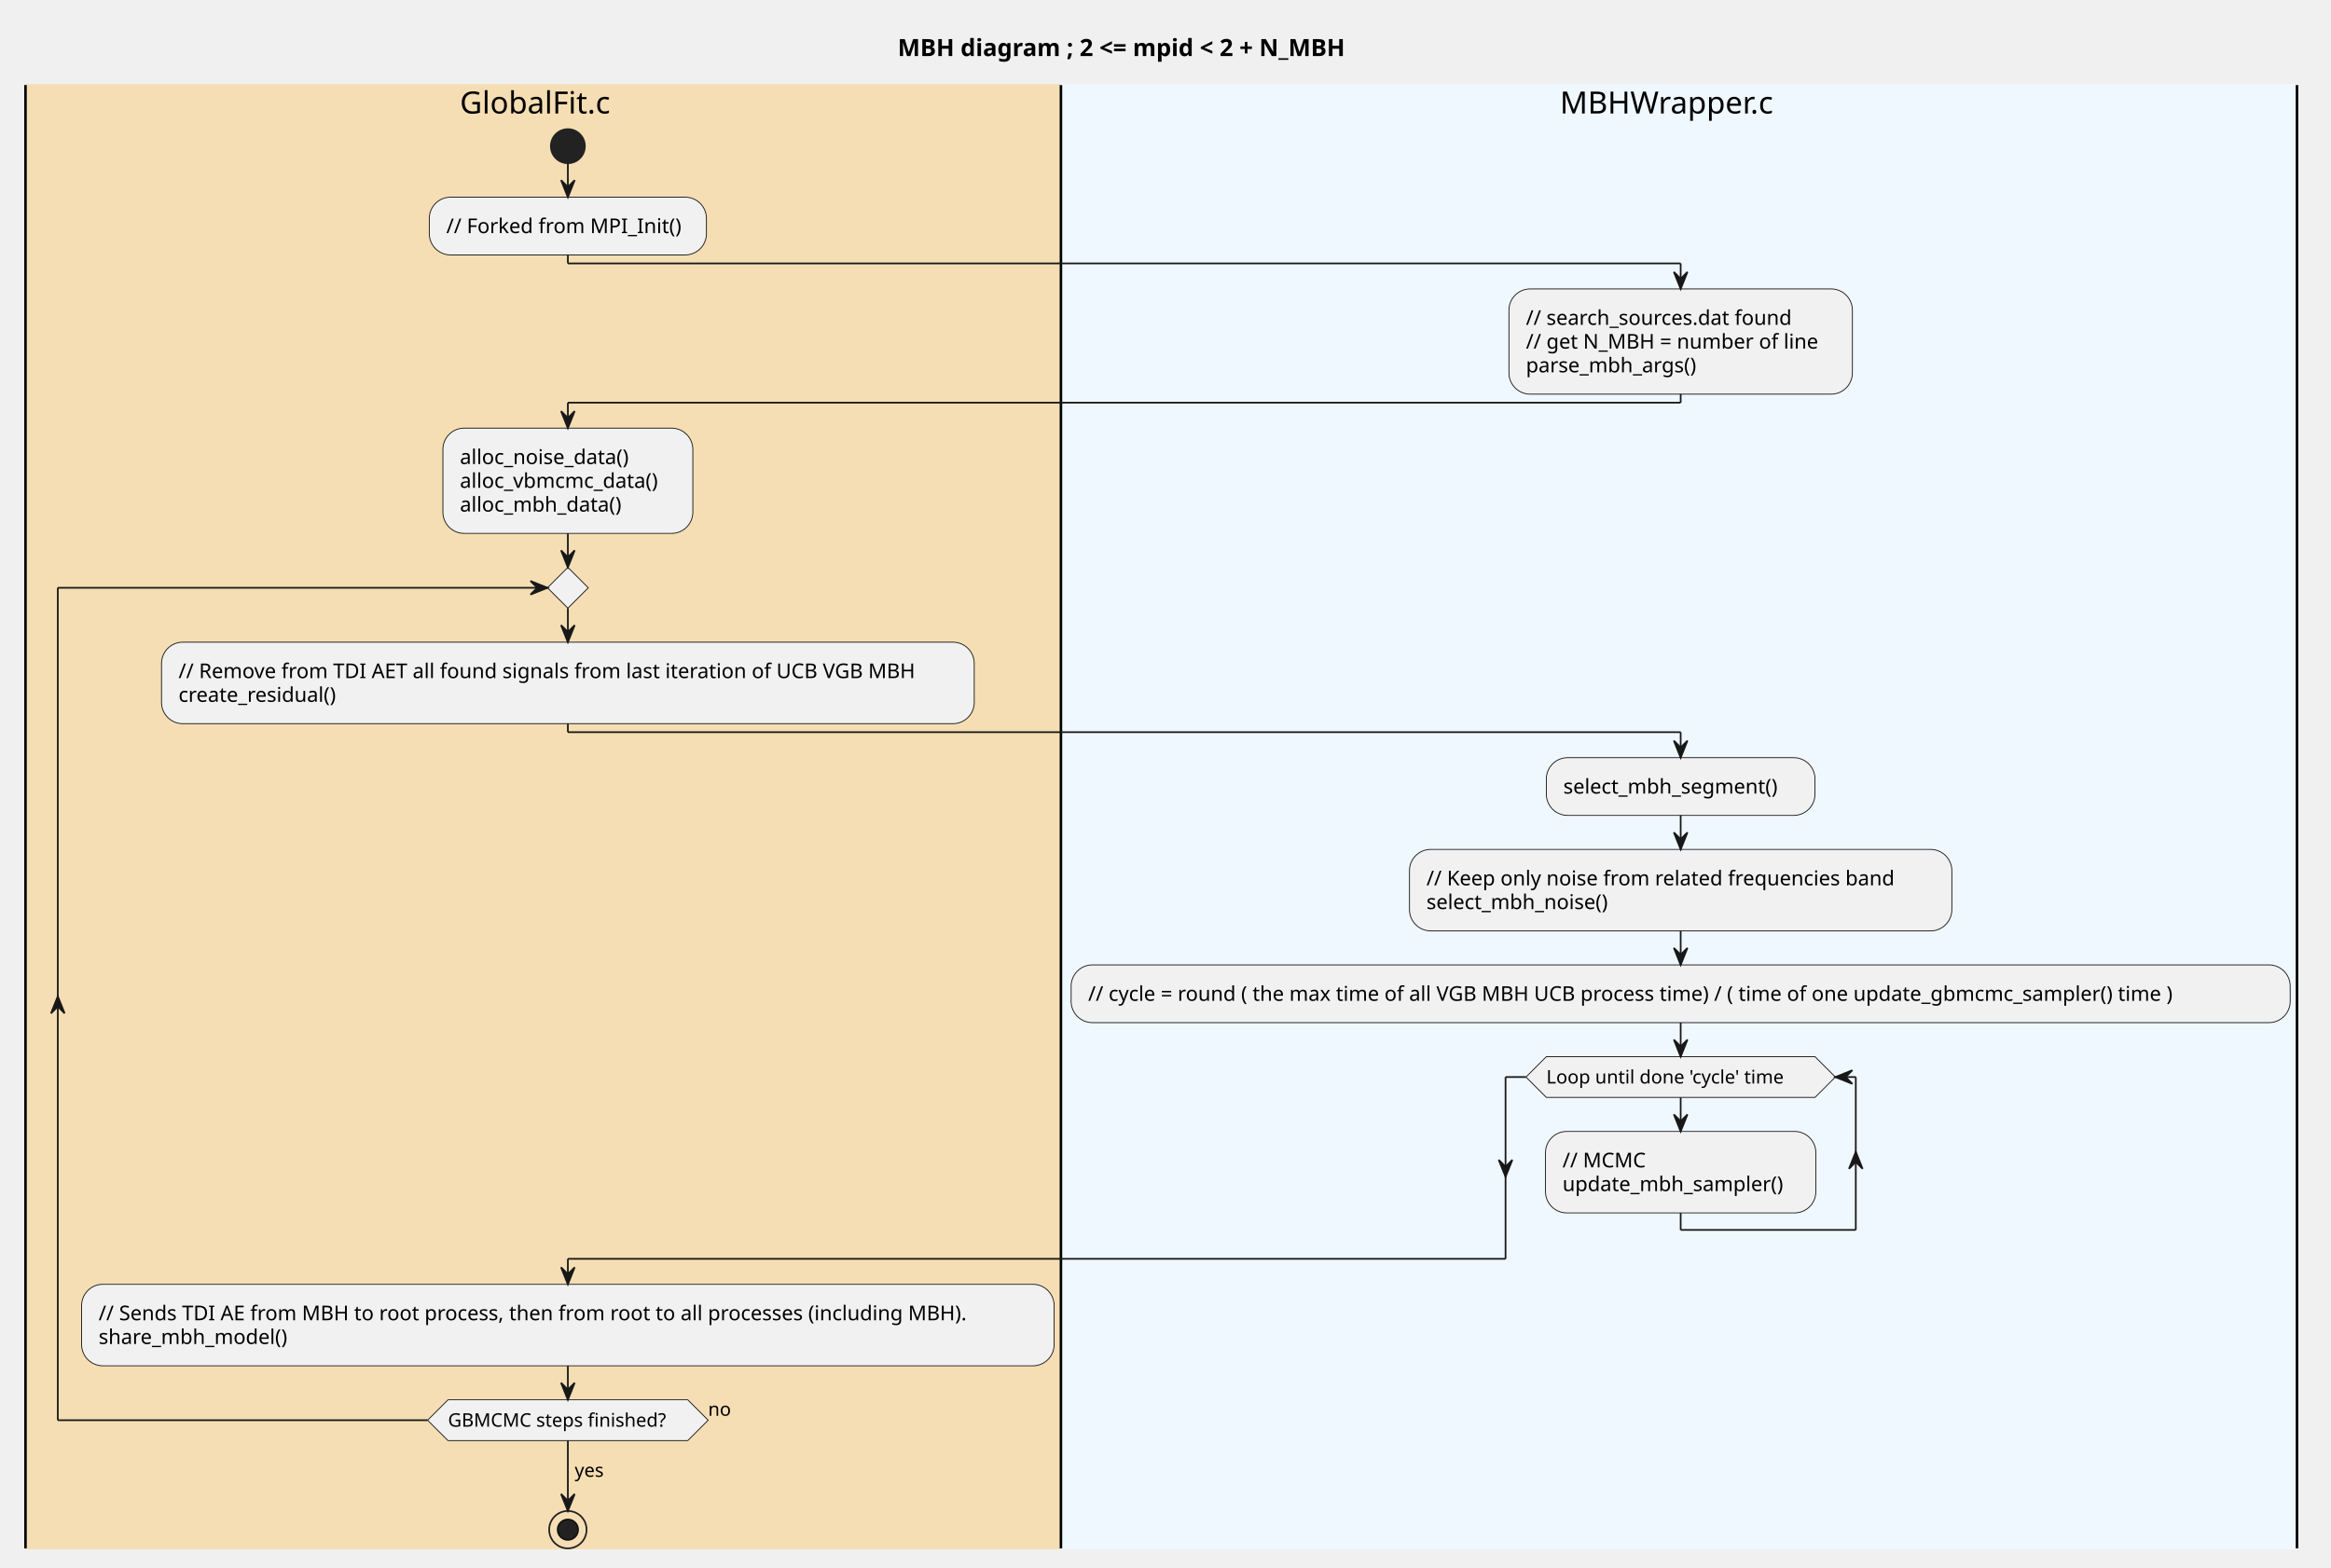
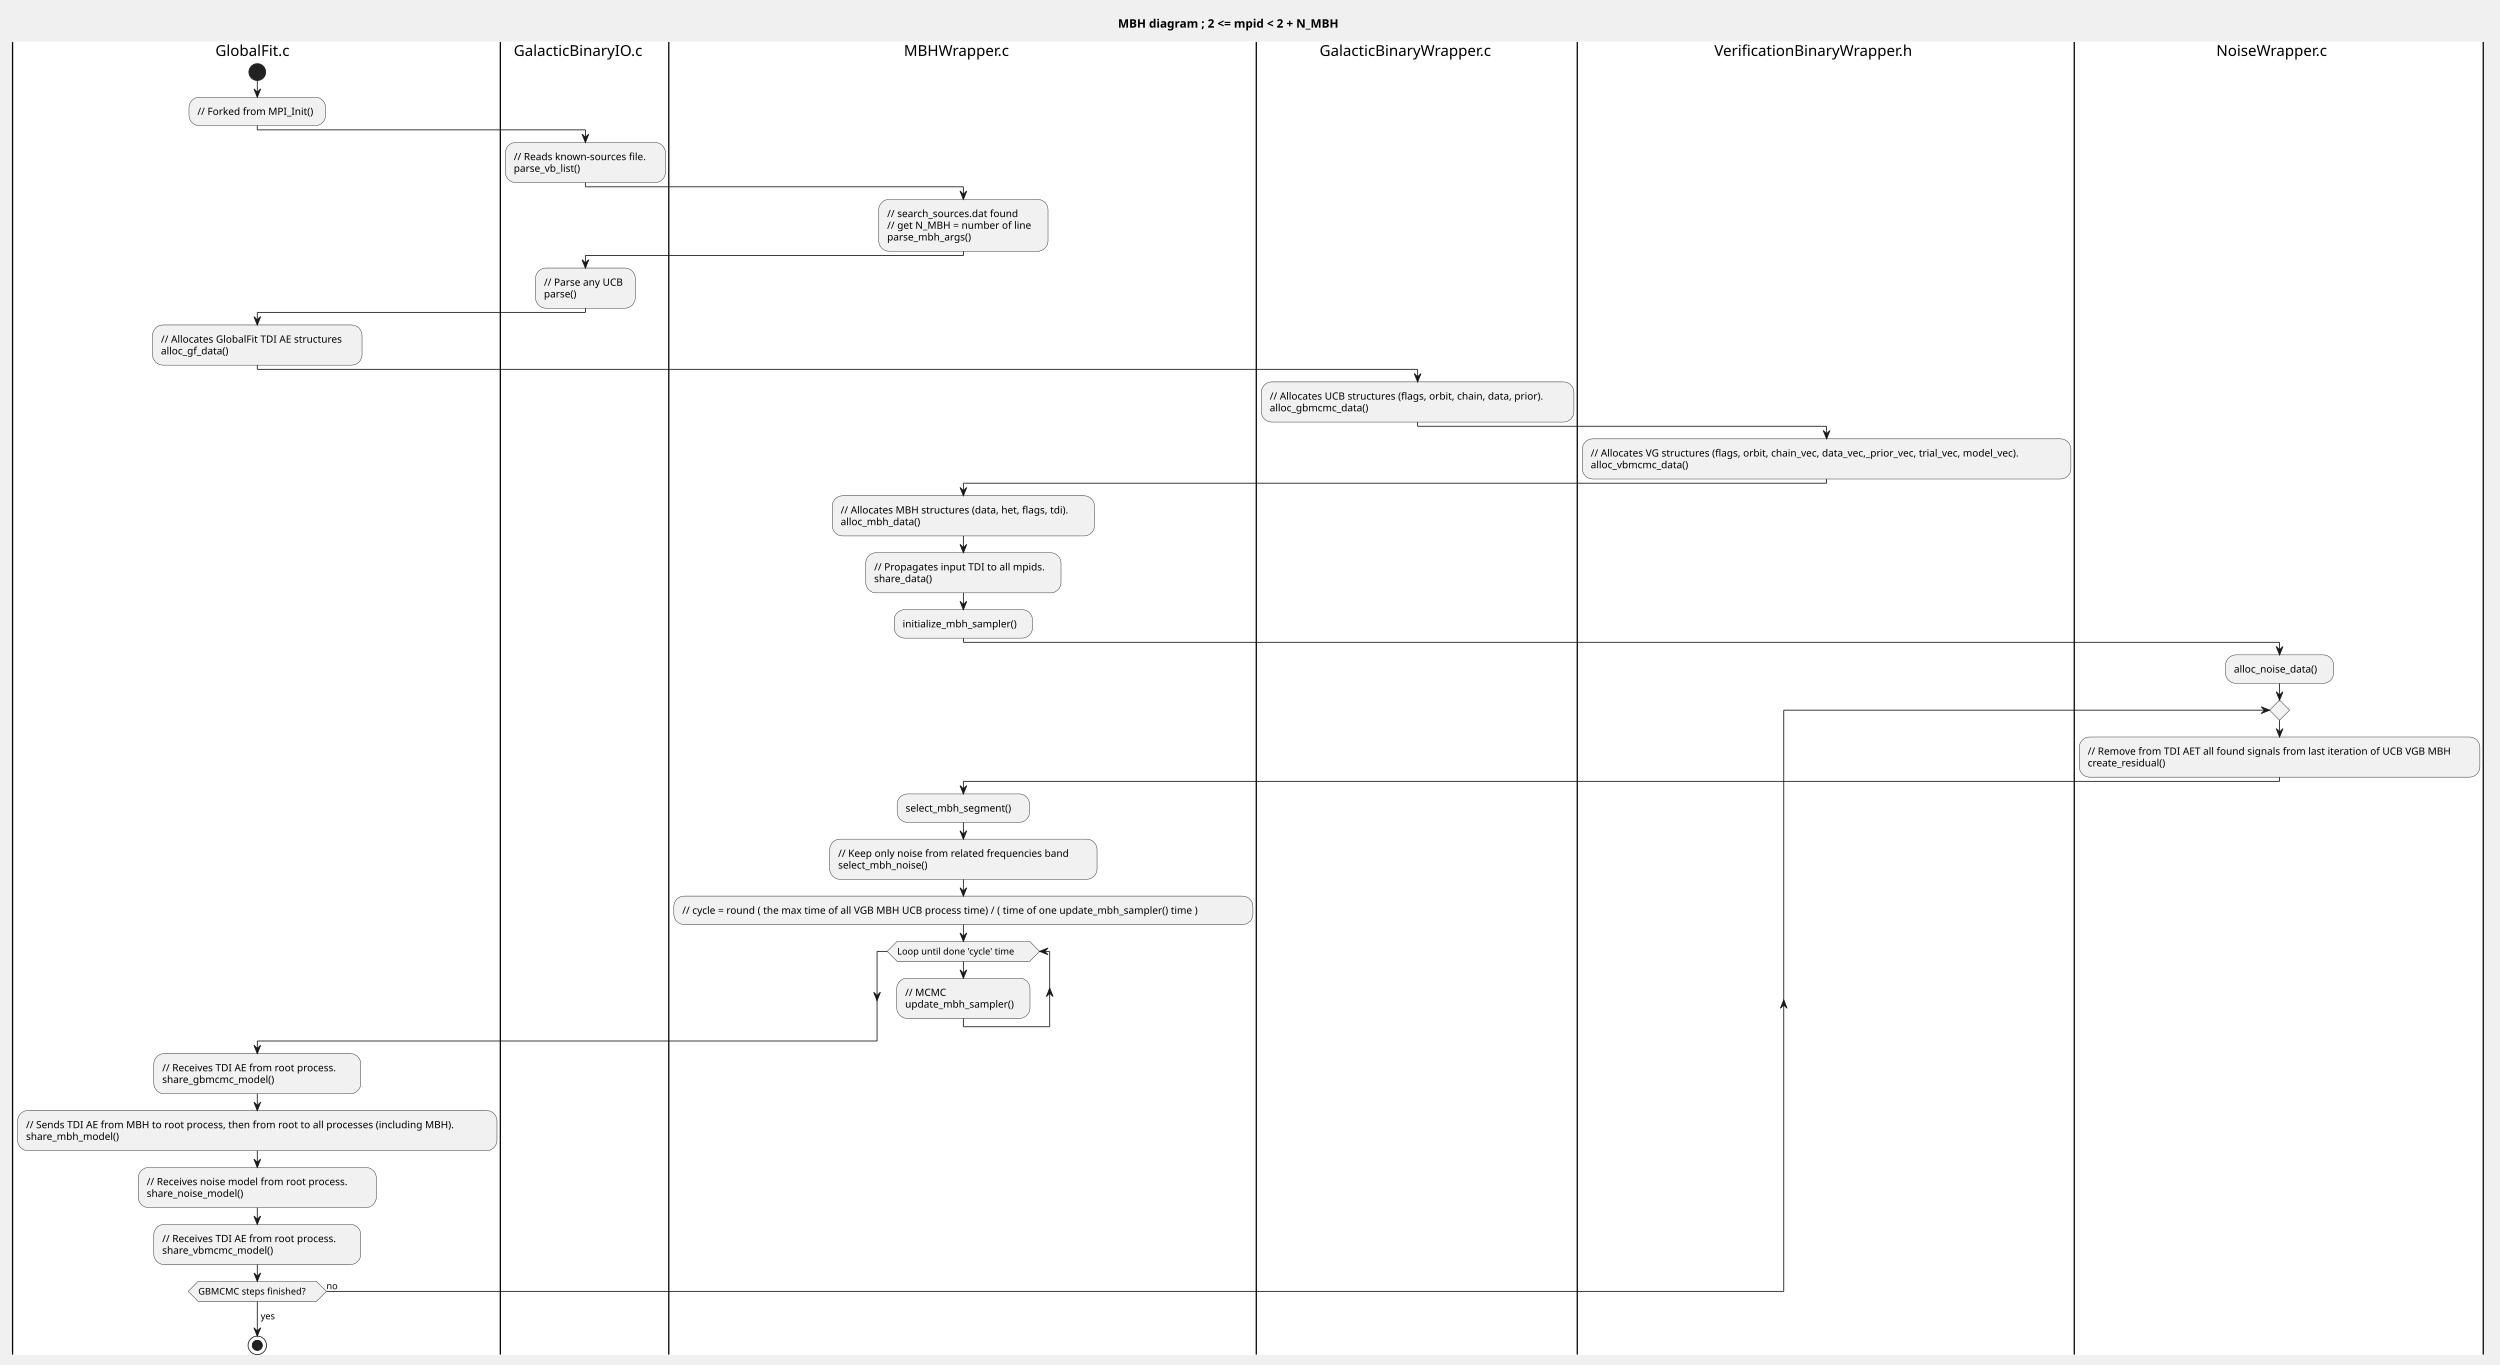
- <svg xmlns="http://www.w3.org/2000/svg" contentStyleType="text/css" height="922px" preserveAspectRatio="none" style="width:1371px;height:922px;background:#FFFFFF;" version="1.1" viewBox="0 0 1371 922" width="1371px" zoomAndPan="magnify">
+ <svg xmlns="http://www.w3.org/2000/svg" contentStyleType="text/css" height="1628px" preserveAspectRatio="none" style="width:2983px;height:1628px;background:#FFFFFF;" version="1.1" viewBox="0 0 2983 1628" width="2983px" zoomAndPan="magnify">
  <defs />
  <g>
-     <text fill="#000000" font-family="sans-serif" font-size="14" font-weight="bold" lengthAdjust="spacing" textLength="312" x="528" y="32.995">MBH diagram ; 2 &lt;= mpid &lt; 2 + N_MBH</text>
-     <rect fill="none" height="20.953" style="stroke:none;stroke-width:1.0;" width="1338" x="15" y="50.042" />
-     <rect fill="#F5DEB3" height="860.821" style="stroke:#F5DEB3;stroke-width:1.0;" width="609" x="15" y="50.042" />
-     <ellipse cx="334" cy="85.995" fill="#222222" rx="10" ry="10" style="stroke:#222222;stroke-width:1.0;" />
-     <rect fill="#F1F1F1" height="33.969" rx="12.5" ry="12.5" style="stroke:#181818;stroke-width:0.5;" width="163" x="252.5" y="115.995" />
-     <text fill="#000000" font-family="sans-serif" font-size="12" lengthAdjust="spacing" textLength="143" x="262.5" y="137.134">// Forked from MPI_Init()</text>
-     <rect fill="#F1F1F1" height="61.906" rx="12.5" ry="12.5" style="stroke:#181818;stroke-width:0.5;" width="147" x="260.5" y="251.87" />
-     <text fill="#000000" font-family="sans-serif" font-size="12" lengthAdjust="spacing" textLength="109" x="270.5" y="273.009">alloc_noise_data()</text>
-     <text fill="#000000" font-family="sans-serif" font-size="12" lengthAdjust="spacing" textLength="127" x="270.5" y="286.978">alloc_vbmcmc_data()</text>
-     <text fill="#000000" font-family="sans-serif" font-size="12" lengthAdjust="spacing" textLength="102" x="270.5" y="300.946">alloc_mbh_data()</text>
-     <rect fill="#F1F1F1" height="47.938" rx="12.5" ry="12.5" style="stroke:#181818;stroke-width:0.5;" width="478" x="95" y="377.776" />
-     <text fill="#000000" font-family="sans-serif" font-size="12" lengthAdjust="spacing" textLength="458" x="105" y="398.915">// Remove from TDI AET all found signals from last iteration of UCB VGB MBH</text>
-     <text fill="#000000" font-family="sans-serif" font-size="12" lengthAdjust="spacing" textLength="103" x="105" y="412.884">create_residual()</text>
-     <rect fill="#F1F1F1" height="47.938" rx="12.5" ry="12.5" style="stroke:#181818;stroke-width:0.5;" width="572" x="48" y="755.526" />
-     <text fill="#000000" font-family="sans-serif" font-size="12" lengthAdjust="spacing" textLength="552" x="58" y="776.665">// Sends TDI AE from MBH to root process, then from root to all processes (including MBH).</text>
-     <text fill="#000000" font-family="sans-serif" font-size="12" lengthAdjust="spacing" textLength="120" x="58" y="790.634">share_mbh_model()</text>
-     <polygon fill="#F1F1F1" points="334,333.776,346,345.776,334,357.776,322,345.776,334,333.776" style="stroke:#181818;stroke-width:0.5;" />
-     <polygon fill="#F1F1F1" points="263.5,823.464,404.5,823.464,416.5,835.464,404.5,847.464,263.5,847.464,251.5,835.464,263.5,823.464" style="stroke:#181818;stroke-width:0.5;" />
-     <text fill="#000000" font-family="sans-serif" font-size="11" lengthAdjust="spacing" textLength="141" x="263.5" y="839.272">GBMCMC steps finished?</text>
-     <text fill="#000000" font-family="sans-serif" font-size="11" lengthAdjust="spacing" textLength="14" x="416.5" y="832.87">no</text>
-     <ellipse cx="334" cy="899.863" fill="none" rx="11" ry="11" style="stroke:#222222;stroke-width:1.0;" />
-     <ellipse cx="334" cy="899.863" fill="#222222" rx="6" ry="6" style="stroke:#111111;stroke-width:1.0;" />
-     <line style="stroke:#000000;stroke-width:1.5;" x1="15" x2="15" y1="50.042" y2="910.863" />
-     <rect fill="#F0F8FF" height="860.821" style="stroke:#F0F8FF;stroke-width:1.0;" width="727" x="624" y="50.042" />
-     <rect fill="#F1F1F1" height="61.906" rx="12.5" ry="12.5" style="stroke:#181818;stroke-width:0.5;" width="202" x="887.5" y="169.964" />
-     <text fill="#000000" font-family="sans-serif" font-size="12" lengthAdjust="spacing" textLength="168" x="897.5" y="191.102">// search_sources.dat found</text>
-     <text fill="#000000" font-family="sans-serif" font-size="12" lengthAdjust="spacing" textLength="182" x="897.5" y="205.071">// get N_MBH = number of line</text>
-     <text fill="#000000" font-family="sans-serif" font-size="12" lengthAdjust="spacing" textLength="110" x="897.5" y="219.04">parse_mbh_args()</text>
-     <rect fill="#F1F1F1" height="33.969" rx="12.5" ry="12.5" style="stroke:#181818;stroke-width:0.5;" width="158" x="909.5" y="445.714" />
-     <text fill="#000000" font-family="sans-serif" font-size="12" lengthAdjust="spacing" textLength="138" x="919.5" y="466.853">select_mbh_segment()</text>
-     <rect fill="#F1F1F1" height="47.938" rx="12.5" ry="12.5" style="stroke:#181818;stroke-width:0.5;" width="319" x="829" y="499.683" />
-     <text fill="#000000" font-family="sans-serif" font-size="12" lengthAdjust="spacing" textLength="299" x="839" y="520.821">// Keep only noise from related frequencies band</text>
-     <text fill="#000000" font-family="sans-serif" font-size="12" lengthAdjust="spacing" textLength="118" x="839" y="534.79">select_mbh_noise()</text>
-     <rect fill="#F1F1F1" height="33.969" rx="12.5" ry="12.5" style="stroke:#181818;stroke-width:0.5;" width="717" x="630" y="567.62" />
-     <text fill="#000000" font-family="sans-serif" font-size="12" lengthAdjust="spacing" textLength="697" x="640" y="588.759">// cycle = round ( the max time of all VGB MBH UCB process time) / ( time of one update_gbmcmc_sampler() time )</text>
-     <rect fill="#F1F1F1" height="47.938" rx="12.5" ry="12.5" style="stroke:#181818;stroke-width:0.5;" width="159" x="909" y="665.589" />
-     <text fill="#000000" font-family="sans-serif" font-size="12" lengthAdjust="spacing" textLength="48" x="919" y="686.727">// MCMC</text>
-     <text fill="#000000" font-family="sans-serif" font-size="12" lengthAdjust="spacing" textLength="139" x="919" y="700.696">update_mbh_sampler()</text>
-     <polygon fill="#F1F1F1" points="909.5,621.589,1067.5,621.589,1079.5,633.589,1067.5,645.589,909.5,645.589,897.5,633.589,909.5,621.589" style="stroke:#181818;stroke-width:0.5;" />
-     <text fill="#000000" font-family="sans-serif" font-size="11" lengthAdjust="spacing" textLength="158" x="909.5" y="637.397">Loop until done 'cycle' time</text>
-     <line style="stroke:#000000;stroke-width:1.5;" x1="624" x2="624" y1="50.042" y2="910.863" />
-     <line style="stroke:#000000;stroke-width:1.5;" x1="1351" x2="1351" y1="50.042" y2="910.863" />
-     <line style="stroke:#181818;stroke-width:1.0;" x1="334" x2="334" y1="95.995" y2="115.995" />
-     <polygon fill="#181818" points="330,105.995,334,115.995,338,105.995,334,109.995" style="stroke:#181818;stroke-width:1.0;" />
-     <line style="stroke:#181818;stroke-width:1.0;" x1="334" x2="334" y1="357.776" y2="377.776" />
-     <polygon fill="#181818" points="330,367.776,334,377.776,338,367.776,334,371.776" style="stroke:#181818;stroke-width:1.0;" />
-     <line style="stroke:#181818;stroke-width:1.0;" x1="251.5" x2="34" y1="835.464" y2="835.464" />
-     <polygon fill="#181818" points="30,596.12,34,586.12,38,596.12,34,592.12" style="stroke:#181818;stroke-width:1.0;" />
-     <line style="stroke:#181818;stroke-width:1.0;" x1="34" x2="34" y1="345.776" y2="835.464" />
-     <line style="stroke:#181818;stroke-width:1.0;" x1="34" x2="322" y1="345.776" y2="345.776" />
-     <polygon fill="#181818" points="312,341.776,322,345.776,312,349.776,316,345.776" style="stroke:#181818;stroke-width:1.0;" />
-     <line style="stroke:#181818;stroke-width:1.0;" x1="334" x2="334" y1="803.464" y2="823.464" />
-     <polygon fill="#181818" points="330,813.464,334,823.464,338,813.464,334,817.464" style="stroke:#181818;stroke-width:1.0;" />
-     <line style="stroke:#181818;stroke-width:1.0;" x1="334" x2="334" y1="313.776" y2="333.776" />
-     <polygon fill="#181818" points="330,323.776,334,333.776,338,323.776,334,327.776" style="stroke:#181818;stroke-width:1.0;" />
-     <line style="stroke:#181818;stroke-width:1.0;" x1="334" x2="334" y1="847.464" y2="888.863" />
-     <polygon fill="#181818" points="330,878.863,334,888.863,338,878.863,334,882.863" style="stroke:#181818;stroke-width:1.0;" />
-     <text fill="#000000" font-family="sans-serif" font-size="11" lengthAdjust="spacing" textLength="21" x="338" y="868.769">yes</text>
-     <line style="stroke:#181818;stroke-width:1.0;" x1="988.5" x2="988.5" y1="479.683" y2="499.683" />
-     <polygon fill="#181818" points="984.5,489.683,988.5,499.683,992.5,489.683,988.5,493.683" style="stroke:#181818;stroke-width:1.0;" />
-     <line style="stroke:#181818;stroke-width:1.0;" x1="988.5" x2="988.5" y1="547.62" y2="567.62" />
-     <polygon fill="#181818" points="984.5,557.62,988.5,567.62,992.5,557.62,988.5,561.62" style="stroke:#181818;stroke-width:1.0;" />
-     <line style="stroke:#181818;stroke-width:1.0;" x1="988.5" x2="988.5" y1="645.589" y2="665.589" />
-     <polygon fill="#181818" points="984.5,655.589,988.5,665.589,992.5,655.589,988.5,659.589" style="stroke:#181818;stroke-width:1.0;" />
-     <line style="stroke:#181818;stroke-width:1.0;" x1="988.5" x2="988.5" y1="713.526" y2="723.526" />
-     <line style="stroke:#181818;stroke-width:1.0;" x1="988.5" x2="1091.5" y1="723.526" y2="723.526" />
-     <polygon fill="#181818" points="1087.5,687.558,1091.5,677.558,1095.5,687.558,1091.5,683.558" style="stroke:#181818;stroke-width:1.0;" />
-     <line style="stroke:#181818;stroke-width:1.0;" x1="1091.5" x2="1091.5" y1="633.589" y2="723.526" />
-     <line style="stroke:#181818;stroke-width:1.0;" x1="1091.5" x2="1079.5" y1="633.589" y2="633.589" />
-     <polygon fill="#181818" points="1089.5,629.589,1079.5,633.589,1089.5,637.589,1085.5,633.589" style="stroke:#181818;stroke-width:1.0;" />
-     <line style="stroke:#181818;stroke-width:1.0;" x1="897.5" x2="885.5" y1="633.589" y2="633.589" />
-     <polygon fill="#181818" points="881.5,682.308,885.5,692.308,889.5,682.308,885.5,686.308" style="stroke:#181818;stroke-width:1.0;" />
-     <line style="stroke:#181818;stroke-width:1.0;" x1="885.5" x2="885.5" y1="633.589" y2="740.526" />
-     <line style="stroke:#181818;stroke-width:1.0;" x1="885.5" x2="334" y1="740.526" y2="740.526" />
-     <line style="stroke:#181818;stroke-width:1.0;" x1="334" x2="334" y1="740.526" y2="755.526" />
-     <polygon fill="#181818" points="330,745.526,334,755.526,338,745.526,334,749.526" style="stroke:#181818;stroke-width:1.0;" />
-     <line style="stroke:#181818;stroke-width:1.0;" x1="988.5" x2="988.5" y1="601.589" y2="621.589" />
-     <polygon fill="#181818" points="984.5,611.589,988.5,621.589,992.5,611.589,988.5,615.589" style="stroke:#181818;stroke-width:1.0;" />
-     <line style="stroke:#181818;stroke-width:1.0;" x1="334" x2="334" y1="149.964" y2="154.964" />
-     <line style="stroke:#181818;stroke-width:1.0;" x1="334" x2="988.5" y1="154.964" y2="154.964" />
-     <line style="stroke:#181818;stroke-width:1.0;" x1="988.5" x2="988.5" y1="154.964" y2="169.964" />
-     <polygon fill="#181818" points="984.5,159.964,988.5,169.964,992.5,159.964,988.5,163.964" style="stroke:#181818;stroke-width:1.0;" />
-     <line style="stroke:#181818;stroke-width:1.0;" x1="988.5" x2="988.5" y1="231.87" y2="236.87" />
-     <line style="stroke:#181818;stroke-width:1.0;" x1="988.5" x2="334" y1="236.87" y2="236.87" />
-     <line style="stroke:#181818;stroke-width:1.0;" x1="334" x2="334" y1="236.87" y2="251.87" />
-     <polygon fill="#181818" points="330,241.87,334,251.87,338,241.87,334,245.87" style="stroke:#181818;stroke-width:1.0;" />
-     <line style="stroke:#181818;stroke-width:1.0;" x1="334" x2="334" y1="425.714" y2="430.714" />
-     <line style="stroke:#181818;stroke-width:1.0;" x1="334" x2="988.5" y1="430.714" y2="430.714" />
-     <line style="stroke:#181818;stroke-width:1.0;" x1="988.5" x2="988.5" y1="430.714" y2="445.714" />
-     <polygon fill="#181818" points="984.5,435.714,988.5,445.714,992.5,435.714,988.5,439.714" style="stroke:#181818;stroke-width:1.0;" />
-     <text fill="#000000" font-family="sans-serif" font-size="18" lengthAdjust="spacing" textLength="98" x="270.5" y="66.75">GlobalFit.c</text>
-     <text fill="#000000" font-family="sans-serif" font-size="18" lengthAdjust="spacing" textLength="140" x="917.5" y="66.75">MBHWrapper.c</text>
+     <text fill="#000000" font-family="sans-serif" font-size="14" font-weight="bold" lengthAdjust="spacing" textLength="312" x="1334" y="32.995">MBH diagram ; 2 &lt;= mpid &lt; 2 + N_MBH</text>
+     <rect fill="none" height="20.953" style="stroke:none;stroke-width:1.0;" width="2950" x="15" y="50.042" />
+     <rect fill="#FFFFFF" height="1566.227" style="stroke:#FFFFFF;stroke-width:1.0;" width="582" x="15" y="50.042" />
+     <ellipse cx="307" cy="85.995" fill="#222222" rx="10" ry="10" style="stroke:#222222;stroke-width:1.0;" />
+     <rect fill="#F1F1F1" height="33.969" rx="12.5" ry="12.5" style="stroke:#181818;stroke-width:0.5;" width="163" x="225.5" y="115.995" />
+     <text fill="#000000" font-family="sans-serif" font-size="12" lengthAdjust="spacing" textLength="143" x="235.5" y="137.134">// Forked from MPI_Init()</text>
+     <rect fill="#F1F1F1" height="47.938" rx="12.5" ry="12.5" style="stroke:#181818;stroke-width:0.5;" width="250" x="182" y="387.745" />
+     <text fill="#000000" font-family="sans-serif" font-size="12" lengthAdjust="spacing" textLength="230" x="192" y="408.884">// Allocates GlobalFit TDI AE structures</text>
+     <text fill="#000000" font-family="sans-serif" font-size="12" lengthAdjust="spacing" textLength="88" x="192" y="422.853">alloc_gf_data()</text>
+     <rect fill="#F1F1F1" height="47.938" rx="12.5" ry="12.5" style="stroke:#181818;stroke-width:0.5;" width="247" x="183.5" y="1257.12" />
+     <text fill="#000000" font-family="sans-serif" font-size="12" lengthAdjust="spacing" textLength="227" x="193.5" y="1278.259">// Receives TDI AE from root process.</text>
+     <text fill="#000000" font-family="sans-serif" font-size="12" lengthAdjust="spacing" textLength="146" x="193.5" y="1292.227">share_gbmcmc_model()</text>
+     <rect fill="#F1F1F1" height="47.938" rx="12.5" ry="12.5" style="stroke:#181818;stroke-width:0.5;" width="572" x="21" y="1325.058" />
+     <text fill="#000000" font-family="sans-serif" font-size="12" lengthAdjust="spacing" textLength="552" x="31" y="1346.196">// Sends TDI AE from MBH to root process, then from root to all processes (including MBH).</text>
+     <text fill="#000000" font-family="sans-serif" font-size="12" lengthAdjust="spacing" textLength="120" x="31" y="1360.165">share_mbh_model()</text>
+     <rect fill="#F1F1F1" height="47.938" rx="12.5" ry="12.5" style="stroke:#181818;stroke-width:0.5;" width="284" x="165" y="1392.995" />
+     <text fill="#000000" font-family="sans-serif" font-size="12" lengthAdjust="spacing" textLength="264" x="175" y="1414.134">// Receives noise model from root process.</text>
+     <text fill="#000000" font-family="sans-serif" font-size="12" lengthAdjust="spacing" textLength="127" x="175" y="1428.102">share_noise_model()</text>
+     <rect fill="#F1F1F1" height="47.938" rx="12.5" ry="12.5" style="stroke:#181818;stroke-width:0.5;" width="247" x="183.5" y="1460.933" />
+     <text fill="#000000" font-family="sans-serif" font-size="12" lengthAdjust="spacing" textLength="227" x="193.5" y="1482.071">// Receives TDI AE from root process.</text>
+     <text fill="#000000" font-family="sans-serif" font-size="12" lengthAdjust="spacing" textLength="145" x="193.5" y="1496.04">share_vbmcmc_model()</text>
+     <polygon fill="#F1F1F1" points="236.5,1528.87,377.5,1528.87,389.5,1540.87,377.5,1552.87,236.5,1552.87,224.5,1540.87,236.5,1528.87" style="stroke:#181818;stroke-width:0.5;" />
+     <text fill="#000000" font-family="sans-serif" font-size="11" lengthAdjust="spacing" textLength="141" x="236.5" y="1544.678">GBMCMC steps finished?</text>
+     <text fill="#000000" font-family="sans-serif" font-size="11" lengthAdjust="spacing" textLength="14" x="389.5" y="1538.276">no</text>
+     <ellipse cx="307" cy="1605.269" fill="none" rx="11" ry="11" style="stroke:#222222;stroke-width:1.0;" />
+     <ellipse cx="307" cy="1605.269" fill="#222222" rx="6" ry="6" style="stroke:#111111;stroke-width:1.0;" />
+     <line style="stroke:#000000;stroke-width:1.5;" x1="15" x2="15" y1="50.042" y2="1616.269" />
+     <rect fill="#FFFFFF" height="1566.227" style="stroke:#FFFFFF;stroke-width:1.0;" width="201" x="597" y="50.042" />
+     <rect fill="#F1F1F1" height="47.938" rx="12.5" ry="12.5" style="stroke:#181818;stroke-width:0.5;" width="191" x="603" y="169.964" />
+     <text fill="#000000" font-family="sans-serif" font-size="12" lengthAdjust="spacing" textLength="171" x="613" y="191.102">// Reads known-sources file.</text>
+     <text fill="#000000" font-family="sans-serif" font-size="12" lengthAdjust="spacing" textLength="89" x="613" y="205.071">parse_vb_list()</text>
+     <rect fill="#F1F1F1" height="47.938" rx="12.5" ry="12.5" style="stroke:#181818;stroke-width:0.5;" width="119" x="639" y="319.808" />
+     <text fill="#000000" font-family="sans-serif" font-size="12" lengthAdjust="spacing" textLength="99" x="649" y="340.946">// Parse any UCB</text>
+     <text fill="#000000" font-family="sans-serif" font-size="12" lengthAdjust="spacing" textLength="45" x="649" y="354.915">parse()</text>
+     <line style="stroke:#000000;stroke-width:1.5;" x1="597" x2="597" y1="50.042" y2="1616.269" />
+     <rect fill="#FFFFFF" height="1566.227" style="stroke:#FFFFFF;stroke-width:1.0;" width="701" x="798" y="50.042" />
+     <rect fill="#F1F1F1" height="61.906" rx="12.5" ry="12.5" style="stroke:#181818;stroke-width:0.5;" width="202" x="1048.5" y="237.901" />
+     <text fill="#000000" font-family="sans-serif" font-size="12" lengthAdjust="spacing" textLength="168" x="1058.5" y="259.04">// search_sources.dat found</text>
+     <text fill="#000000" font-family="sans-serif" font-size="12" lengthAdjust="spacing" textLength="182" x="1058.5" y="273.009">// get N_MBH = number of line</text>
+     <text fill="#000000" font-family="sans-serif" font-size="12" lengthAdjust="spacing" textLength="110" x="1058.5" y="286.978">parse_mbh_args()</text>
+     <rect fill="#F1F1F1" height="47.938" rx="12.5" ry="12.5" style="stroke:#181818;stroke-width:0.5;" width="313" x="993" y="591.558" />
+     <text fill="#000000" font-family="sans-serif" font-size="12" lengthAdjust="spacing" textLength="293" x="1003" y="612.696">// Allocates MBH structures (data, het, flags, tdi).</text>
+     <text fill="#000000" font-family="sans-serif" font-size="12" lengthAdjust="spacing" textLength="102" x="1003" y="626.665">alloc_mbh_data()</text>
+     <rect fill="#F1F1F1" height="47.938" rx="12.5" ry="12.5" style="stroke:#181818;stroke-width:0.5;" width="233" x="1033" y="659.495" />
+     <text fill="#000000" font-family="sans-serif" font-size="12" lengthAdjust="spacing" textLength="213" x="1043" y="680.634">// Propagates input TDI to all mpids.</text>
+     <text fill="#000000" font-family="sans-serif" font-size="12" lengthAdjust="spacing" textLength="76" x="1043" y="694.602">share_data()</text>
+     <rect fill="#F1F1F1" height="33.969" rx="12.5" ry="12.5" style="stroke:#181818;stroke-width:0.5;" width="165" x="1067" y="727.433" />
+     <text fill="#000000" font-family="sans-serif" font-size="12" lengthAdjust="spacing" textLength="145" x="1077" y="748.571">initialize_mbh_sampler()</text>
+     <rect fill="#F1F1F1" height="33.969" rx="12.5" ry="12.5" style="stroke:#181818;stroke-width:0.5;" width="158" x="1070.5" y="947.308" />
+     <text fill="#000000" font-family="sans-serif" font-size="12" lengthAdjust="spacing" textLength="138" x="1080.5" y="968.446">select_mbh_segment()</text>
+     <rect fill="#F1F1F1" height="47.938" rx="12.5" ry="12.5" style="stroke:#181818;stroke-width:0.5;" width="319" x="990" y="1001.276" />
+     <text fill="#000000" font-family="sans-serif" font-size="12" lengthAdjust="spacing" textLength="299" x="1000" y="1022.415">// Keep only noise from related frequencies band</text>
+     <text fill="#000000" font-family="sans-serif" font-size="12" lengthAdjust="spacing" textLength="118" x="1000" y="1036.384">select_mbh_noise()</text>
+     <rect fill="#F1F1F1" height="33.969" rx="12.5" ry="12.5" style="stroke:#181818;stroke-width:0.5;" width="691" x="804" y="1069.214" />
+     <text fill="#000000" font-family="sans-serif" font-size="12" lengthAdjust="spacing" textLength="671" x="814" y="1090.352">// cycle = round ( the max time of all VGB MBH UCB process time) / ( time of one update_mbh_sampler() time )</text>
+     <rect fill="#F1F1F1" height="47.938" rx="12.5" ry="12.5" style="stroke:#181818;stroke-width:0.5;" width="159" x="1070" y="1167.183" />
+     <text fill="#000000" font-family="sans-serif" font-size="12" lengthAdjust="spacing" textLength="48" x="1080" y="1188.321">// MCMC</text>
+     <text fill="#000000" font-family="sans-serif" font-size="12" lengthAdjust="spacing" textLength="139" x="1080" y="1202.29">update_mbh_sampler()</text>
+     <polygon fill="#F1F1F1" points="1070.5,1123.183,1228.5,1123.183,1240.5,1135.183,1228.5,1147.183,1070.5,1147.183,1058.5,1135.183,1070.5,1123.183" style="stroke:#181818;stroke-width:0.5;" />
+     <text fill="#000000" font-family="sans-serif" font-size="11" lengthAdjust="spacing" textLength="158" x="1070.5" y="1138.991">Loop until done 'cycle' time</text>
+     <line style="stroke:#000000;stroke-width:1.5;" x1="798" x2="798" y1="50.042" y2="1616.269" />
+     <rect fill="#FFFFFF" height="1566.227" style="stroke:#FFFFFF;stroke-width:1.0;" width="383" x="1499" y="50.042" />
+     <rect fill="#F1F1F1" height="47.938" rx="12.5" ry="12.5" style="stroke:#181818;stroke-width:0.5;" width="373" x="1505" y="455.683" />
+     <text fill="#000000" font-family="sans-serif" font-size="12" lengthAdjust="spacing" textLength="353" x="1515" y="476.821">// Allocates UCB structures (flags, orbit, chain, data, prior).</text>
+     <text fill="#000000" font-family="sans-serif" font-size="12" lengthAdjust="spacing" textLength="128" x="1515" y="490.79">alloc_gbmcmc_data()</text>
+     <line style="stroke:#000000;stroke-width:1.5;" x1="1499" x2="1499" y1="50.042" y2="1616.269" />
+     <rect fill="#FFFFFF" height="1566.227" style="stroke:#FFFFFF;stroke-width:1.0;" width="593" x="1882" y="50.042" />
+     <rect fill="#F1F1F1" height="47.938" rx="12.5" ry="12.5" style="stroke:#181818;stroke-width:0.5;" width="583" x="1888" y="523.62" />
+     <text fill="#000000" font-family="sans-serif" font-size="12" lengthAdjust="spacing" textLength="563" x="1898" y="544.759">// Allocates VG structures (flags, orbit, chain_vec, data_vec,_prior_vec, trial_vec, model_vec).</text>
+     <text fill="#000000" font-family="sans-serif" font-size="12" lengthAdjust="spacing" textLength="127" x="1898" y="558.727">alloc_vbmcmc_data()</text>
+     <line style="stroke:#000000;stroke-width:1.5;" x1="1882" x2="1882" y1="50.042" y2="1616.269" />
+     <rect fill="#FFFFFF" height="1566.227" style="stroke:#FFFFFF;stroke-width:1.0;" width="488" x="2475" y="50.042" />
+     <rect fill="#F1F1F1" height="33.969" rx="12.5" ry="12.5" style="stroke:#181818;stroke-width:0.5;" width="129" x="2655.5" y="781.401" />
+     <text fill="#000000" font-family="sans-serif" font-size="12" lengthAdjust="spacing" textLength="109" x="2665.5" y="802.54">alloc_noise_data()</text>
+     <rect fill="#F1F1F1" height="47.938" rx="12.5" ry="12.5" style="stroke:#181818;stroke-width:0.5;" width="478" x="2481" y="879.37" />
+     <text fill="#000000" font-family="sans-serif" font-size="12" lengthAdjust="spacing" textLength="458" x="2491" y="900.509">// Remove from TDI AET all found signals from last iteration of UCB VGB MBH</text>
+     <text fill="#000000" font-family="sans-serif" font-size="12" lengthAdjust="spacing" textLength="103" x="2491" y="914.477">create_residual()</text>
+     <polygon fill="#F1F1F1" points="2720,835.37,2732,847.37,2720,859.37,2708,847.37,2720,835.37" style="stroke:#181818;stroke-width:0.5;" />
+     <line style="stroke:#000000;stroke-width:1.5;" x1="2475" x2="2475" y1="50.042" y2="1616.269" />
+     <line style="stroke:#000000;stroke-width:1.5;" x1="2963" x2="2963" y1="50.042" y2="1616.269" />
+     <line style="stroke:#181818;stroke-width:1.0;" x1="307" x2="307" y1="95.995" y2="115.995" />
+     <polygon fill="#181818" points="303,105.995,307,115.995,311,105.995,307,109.995" style="stroke:#181818;stroke-width:1.0;" />
+     <line style="stroke:#181818;stroke-width:1.0;" x1="307" x2="307" y1="1305.058" y2="1325.058" />
+     <polygon fill="#181818" points="303,1315.058,307,1325.058,311,1315.058,307,1319.058" style="stroke:#181818;stroke-width:1.0;" />
+     <line style="stroke:#181818;stroke-width:1.0;" x1="307" x2="307" y1="1372.995" y2="1392.995" />
+     <polygon fill="#181818" points="303,1382.995,307,1392.995,311,1382.995,307,1386.995" style="stroke:#181818;stroke-width:1.0;" />
+     <line style="stroke:#181818;stroke-width:1.0;" x1="307" x2="307" y1="1440.933" y2="1460.933" />
+     <polygon fill="#181818" points="303,1450.933,307,1460.933,311,1450.933,307,1454.933" style="stroke:#181818;stroke-width:1.0;" />
+     <line style="stroke:#181818;stroke-width:1.0;" x1="307" x2="307" y1="1508.87" y2="1528.87" />
+     <polygon fill="#181818" points="303,1518.87,307,1528.87,311,1518.87,307,1522.87" style="stroke:#181818;stroke-width:1.0;" />
+     <line style="stroke:#181818;stroke-width:1.0;" x1="307" x2="307" y1="1552.87" y2="1594.269" />
+     <polygon fill="#181818" points="303,1584.269,307,1594.269,311,1584.269,307,1588.269" style="stroke:#181818;stroke-width:1.0;" />
+     <text fill="#000000" font-family="sans-serif" font-size="11" lengthAdjust="spacing" textLength="21" x="311" y="1574.175">yes</text>
+     <line style="stroke:#181818;stroke-width:1.0;" x1="1149.5" x2="1149.5" y1="639.495" y2="659.495" />
+     <polygon fill="#181818" points="1145.5,649.495,1149.5,659.495,1153.5,649.495,1149.5,653.495" style="stroke:#181818;stroke-width:1.0;" />
+     <line style="stroke:#181818;stroke-width:1.0;" x1="1149.5" x2="1149.5" y1="707.433" y2="727.433" />
+     <polygon fill="#181818" points="1145.5,717.433,1149.5,727.433,1153.5,717.433,1149.5,721.433" style="stroke:#181818;stroke-width:1.0;" />
+     <line style="stroke:#181818;stroke-width:1.0;" x1="1149.5" x2="1149.5" y1="981.276" y2="1001.276" />
+     <polygon fill="#181818" points="1145.5,991.276,1149.5,1001.276,1153.5,991.276,1149.5,995.276" style="stroke:#181818;stroke-width:1.0;" />
+     <line style="stroke:#181818;stroke-width:1.0;" x1="1149.5" x2="1149.5" y1="1049.214" y2="1069.214" />
+     <polygon fill="#181818" points="1145.5,1059.214,1149.5,1069.214,1153.5,1059.214,1149.5,1063.214" style="stroke:#181818;stroke-width:1.0;" />
+     <line style="stroke:#181818;stroke-width:1.0;" x1="1149.5" x2="1149.5" y1="1147.183" y2="1167.183" />
+     <polygon fill="#181818" points="1145.5,1157.183,1149.5,1167.183,1153.5,1157.183,1149.5,1161.183" style="stroke:#181818;stroke-width:1.0;" />
+     <line style="stroke:#181818;stroke-width:1.0;" x1="1149.5" x2="1149.5" y1="1215.12" y2="1225.12" />
+     <line style="stroke:#181818;stroke-width:1.0;" x1="1149.5" x2="1252.5" y1="1225.12" y2="1225.12" />
+     <polygon fill="#181818" points="1248.5,1189.151,1252.5,1179.151,1256.5,1189.151,1252.5,1185.151" style="stroke:#181818;stroke-width:1.0;" />
+     <line style="stroke:#181818;stroke-width:1.0;" x1="1252.5" x2="1252.5" y1="1135.183" y2="1225.12" />
+     <line style="stroke:#181818;stroke-width:1.0;" x1="1252.5" x2="1240.5" y1="1135.183" y2="1135.183" />
+     <polygon fill="#181818" points="1250.5,1131.183,1240.5,1135.183,1250.5,1139.183,1246.5,1135.183" style="stroke:#181818;stroke-width:1.0;" />
+     <line style="stroke:#181818;stroke-width:1.0;" x1="1058.5" x2="1046.5" y1="1135.183" y2="1135.183" />
+     <polygon fill="#181818" points="1042.5,1183.901,1046.5,1193.901,1050.5,1183.901,1046.5,1187.901" style="stroke:#181818;stroke-width:1.0;" />
+     <line style="stroke:#181818;stroke-width:1.0;" x1="1046.5" x2="1046.5" y1="1135.183" y2="1242.12" />
+     <line style="stroke:#181818;stroke-width:1.0;" x1="1046.5" x2="307" y1="1242.12" y2="1242.12" />
+     <line style="stroke:#181818;stroke-width:1.0;" x1="307" x2="307" y1="1242.12" y2="1257.12" />
+     <polygon fill="#181818" points="303,1247.12,307,1257.12,311,1247.12,307,1251.12" style="stroke:#181818;stroke-width:1.0;" />
+     <line style="stroke:#181818;stroke-width:1.0;" x1="1149.5" x2="1149.5" y1="1103.183" y2="1123.183" />
+     <polygon fill="#181818" points="1145.5,1113.183,1149.5,1123.183,1153.5,1113.183,1149.5,1117.183" style="stroke:#181818;stroke-width:1.0;" />
+     <line style="stroke:#181818;stroke-width:1.0;" x1="2720" x2="2720" y1="859.37" y2="879.37" />
+     <polygon fill="#181818" points="2716,869.37,2720,879.37,2724,869.37,2720,873.37" style="stroke:#181818;stroke-width:1.0;" />
+     <line style="stroke:#181818;stroke-width:1.0;" x1="2720" x2="2720" y1="815.37" y2="835.37" />
+     <polygon fill="#181818" points="2716,825.37,2720,835.37,2724,825.37,2720,829.37" style="stroke:#181818;stroke-width:1.0;" />
+     <line style="stroke:#181818;stroke-width:1.0;" x1="307" x2="307" y1="149.964" y2="154.964" />
+     <line style="stroke:#181818;stroke-width:1.0;" x1="307" x2="698.5" y1="154.964" y2="154.964" />
+     <line style="stroke:#181818;stroke-width:1.0;" x1="698.5" x2="698.5" y1="154.964" y2="169.964" />
+     <polygon fill="#181818" points="694.5,159.964,698.5,169.964,702.5,159.964,698.5,163.964" style="stroke:#181818;stroke-width:1.0;" />
+     <line style="stroke:#181818;stroke-width:1.0;" x1="698.5" x2="698.5" y1="217.901" y2="222.901" />
+     <line style="stroke:#181818;stroke-width:1.0;" x1="698.5" x2="1149.5" y1="222.901" y2="222.901" />
+     <line style="stroke:#181818;stroke-width:1.0;" x1="1149.5" x2="1149.5" y1="222.901" y2="237.901" />
+     <polygon fill="#181818" points="1145.5,227.901,1149.5,237.901,1153.5,227.901,1149.5,231.901" style="stroke:#181818;stroke-width:1.0;" />
+     <line style="stroke:#181818;stroke-width:1.0;" x1="1149.5" x2="1149.5" y1="299.808" y2="304.808" />
+     <line style="stroke:#181818;stroke-width:1.0;" x1="1149.5" x2="698.5" y1="304.808" y2="304.808" />
+     <line style="stroke:#181818;stroke-width:1.0;" x1="698.5" x2="698.5" y1="304.808" y2="319.808" />
+     <polygon fill="#181818" points="694.5,309.808,698.5,319.808,702.5,309.808,698.5,313.808" style="stroke:#181818;stroke-width:1.0;" />
+     <line style="stroke:#181818;stroke-width:1.0;" x1="698.5" x2="698.5" y1="367.745" y2="372.745" />
+     <line style="stroke:#181818;stroke-width:1.0;" x1="698.5" x2="307" y1="372.745" y2="372.745" />
+     <line style="stroke:#181818;stroke-width:1.0;" x1="307" x2="307" y1="372.745" y2="387.745" />
+     <polygon fill="#181818" points="303,377.745,307,387.745,311,377.745,307,381.745" style="stroke:#181818;stroke-width:1.0;" />
+     <line style="stroke:#181818;stroke-width:1.0;" x1="307" x2="307" y1="435.683" y2="440.683" />
+     <line style="stroke:#181818;stroke-width:1.0;" x1="307" x2="1691.5" y1="440.683" y2="440.683" />
+     <line style="stroke:#181818;stroke-width:1.0;" x1="1691.5" x2="1691.5" y1="440.683" y2="455.683" />
+     <polygon fill="#181818" points="1687.5,445.683,1691.5,455.683,1695.5,445.683,1691.5,449.683" style="stroke:#181818;stroke-width:1.0;" />
+     <line style="stroke:#181818;stroke-width:1.0;" x1="1691.5" x2="1691.5" y1="503.62" y2="508.62" />
+     <line style="stroke:#181818;stroke-width:1.0;" x1="1691.5" x2="2179.5" y1="508.62" y2="508.62" />
+     <line style="stroke:#181818;stroke-width:1.0;" x1="2179.5" x2="2179.5" y1="508.62" y2="523.62" />
+     <polygon fill="#181818" points="2175.5,513.62,2179.5,523.62,2183.5,513.62,2179.5,517.62" style="stroke:#181818;stroke-width:1.0;" />
+     <line style="stroke:#181818;stroke-width:1.0;" x1="2179.5" x2="2179.5" y1="571.558" y2="576.558" />
+     <line style="stroke:#181818;stroke-width:1.0;" x1="2179.5" x2="1149.5" y1="576.558" y2="576.558" />
+     <line style="stroke:#181818;stroke-width:1.0;" x1="1149.5" x2="1149.5" y1="576.558" y2="591.558" />
+     <polygon fill="#181818" points="1145.5,581.558,1149.5,591.558,1153.5,581.558,1149.5,585.558" style="stroke:#181818;stroke-width:1.0;" />
+     <line style="stroke:#181818;stroke-width:1.0;" x1="1149.5" x2="1149.5" y1="761.401" y2="766.401" />
+     <line style="stroke:#181818;stroke-width:1.0;" x1="1149.5" x2="2720" y1="766.401" y2="766.401" />
+     <line style="stroke:#181818;stroke-width:1.0;" x1="2720" x2="2720" y1="766.401" y2="781.401" />
+     <polygon fill="#181818" points="2716,771.401,2720,781.401,2724,771.401,2720,775.401" style="stroke:#181818;stroke-width:1.0;" />
+     <line style="stroke:#181818;stroke-width:1.0;" x1="2720" x2="2720" y1="927.308" y2="932.308" />
+     <line style="stroke:#181818;stroke-width:1.0;" x1="2720" x2="1149.5" y1="932.308" y2="932.308" />
+     <line style="stroke:#181818;stroke-width:1.0;" x1="1149.5" x2="1149.5" y1="932.308" y2="947.308" />
+     <polygon fill="#181818" points="1145.5,937.308,1149.5,947.308,1153.5,937.308,1149.5,941.308" style="stroke:#181818;stroke-width:1.0;" />
+     <line style="stroke:#181818;stroke-width:1.0;" x1="389.5" x2="2128.375" y1="1540.87" y2="1540.87" />
+     <polygon fill="#181818" points="2124.375,1203.12,2128.375,1193.12,2132.375,1203.12,2128.375,1199.12" style="stroke:#181818;stroke-width:1.0;" />
+     <line style="stroke:#181818;stroke-width:1.0;" x1="2128.375" x2="2128.375" y1="847.37" y2="1540.87" />
+     <line style="stroke:#181818;stroke-width:1.0;" x1="2128.375" x2="2708" y1="847.37" y2="847.37" />
+     <polygon fill="#181818" points="2698,843.37,2708,847.37,2698,851.37,2702,847.37" style="stroke:#181818;stroke-width:1.0;" />
+     <text fill="#000000" font-family="sans-serif" font-size="18" lengthAdjust="spacing" textLength="98" x="257" y="66.75">GlobalFit.c</text>
+     <text fill="#000000" font-family="sans-serif" font-size="18" lengthAdjust="spacing" textLength="169" x="613" y="66.75">GalacticBinaryIO.c</text>
+     <text fill="#000000" font-family="sans-serif" font-size="18" lengthAdjust="spacing" textLength="140" x="1078.5" y="66.75">MBHWrapper.c</text>
+     <text fill="#000000" font-family="sans-serif" font-size="18" lengthAdjust="spacing" textLength="232" x="1574.5" y="66.75">GalacticBinaryWrapper.c</text>
+     <text fill="#000000" font-family="sans-serif" font-size="18" lengthAdjust="spacing" textLength="266" x="2045.5" y="66.75">VerificationBinaryWrapper.h</text>
+     <text fill="#000000" font-family="sans-serif" font-size="18" lengthAdjust="spacing" textLength="149" x="2644.5" y="66.75">NoiseWrapper.c</text>
  </g>
</svg>
